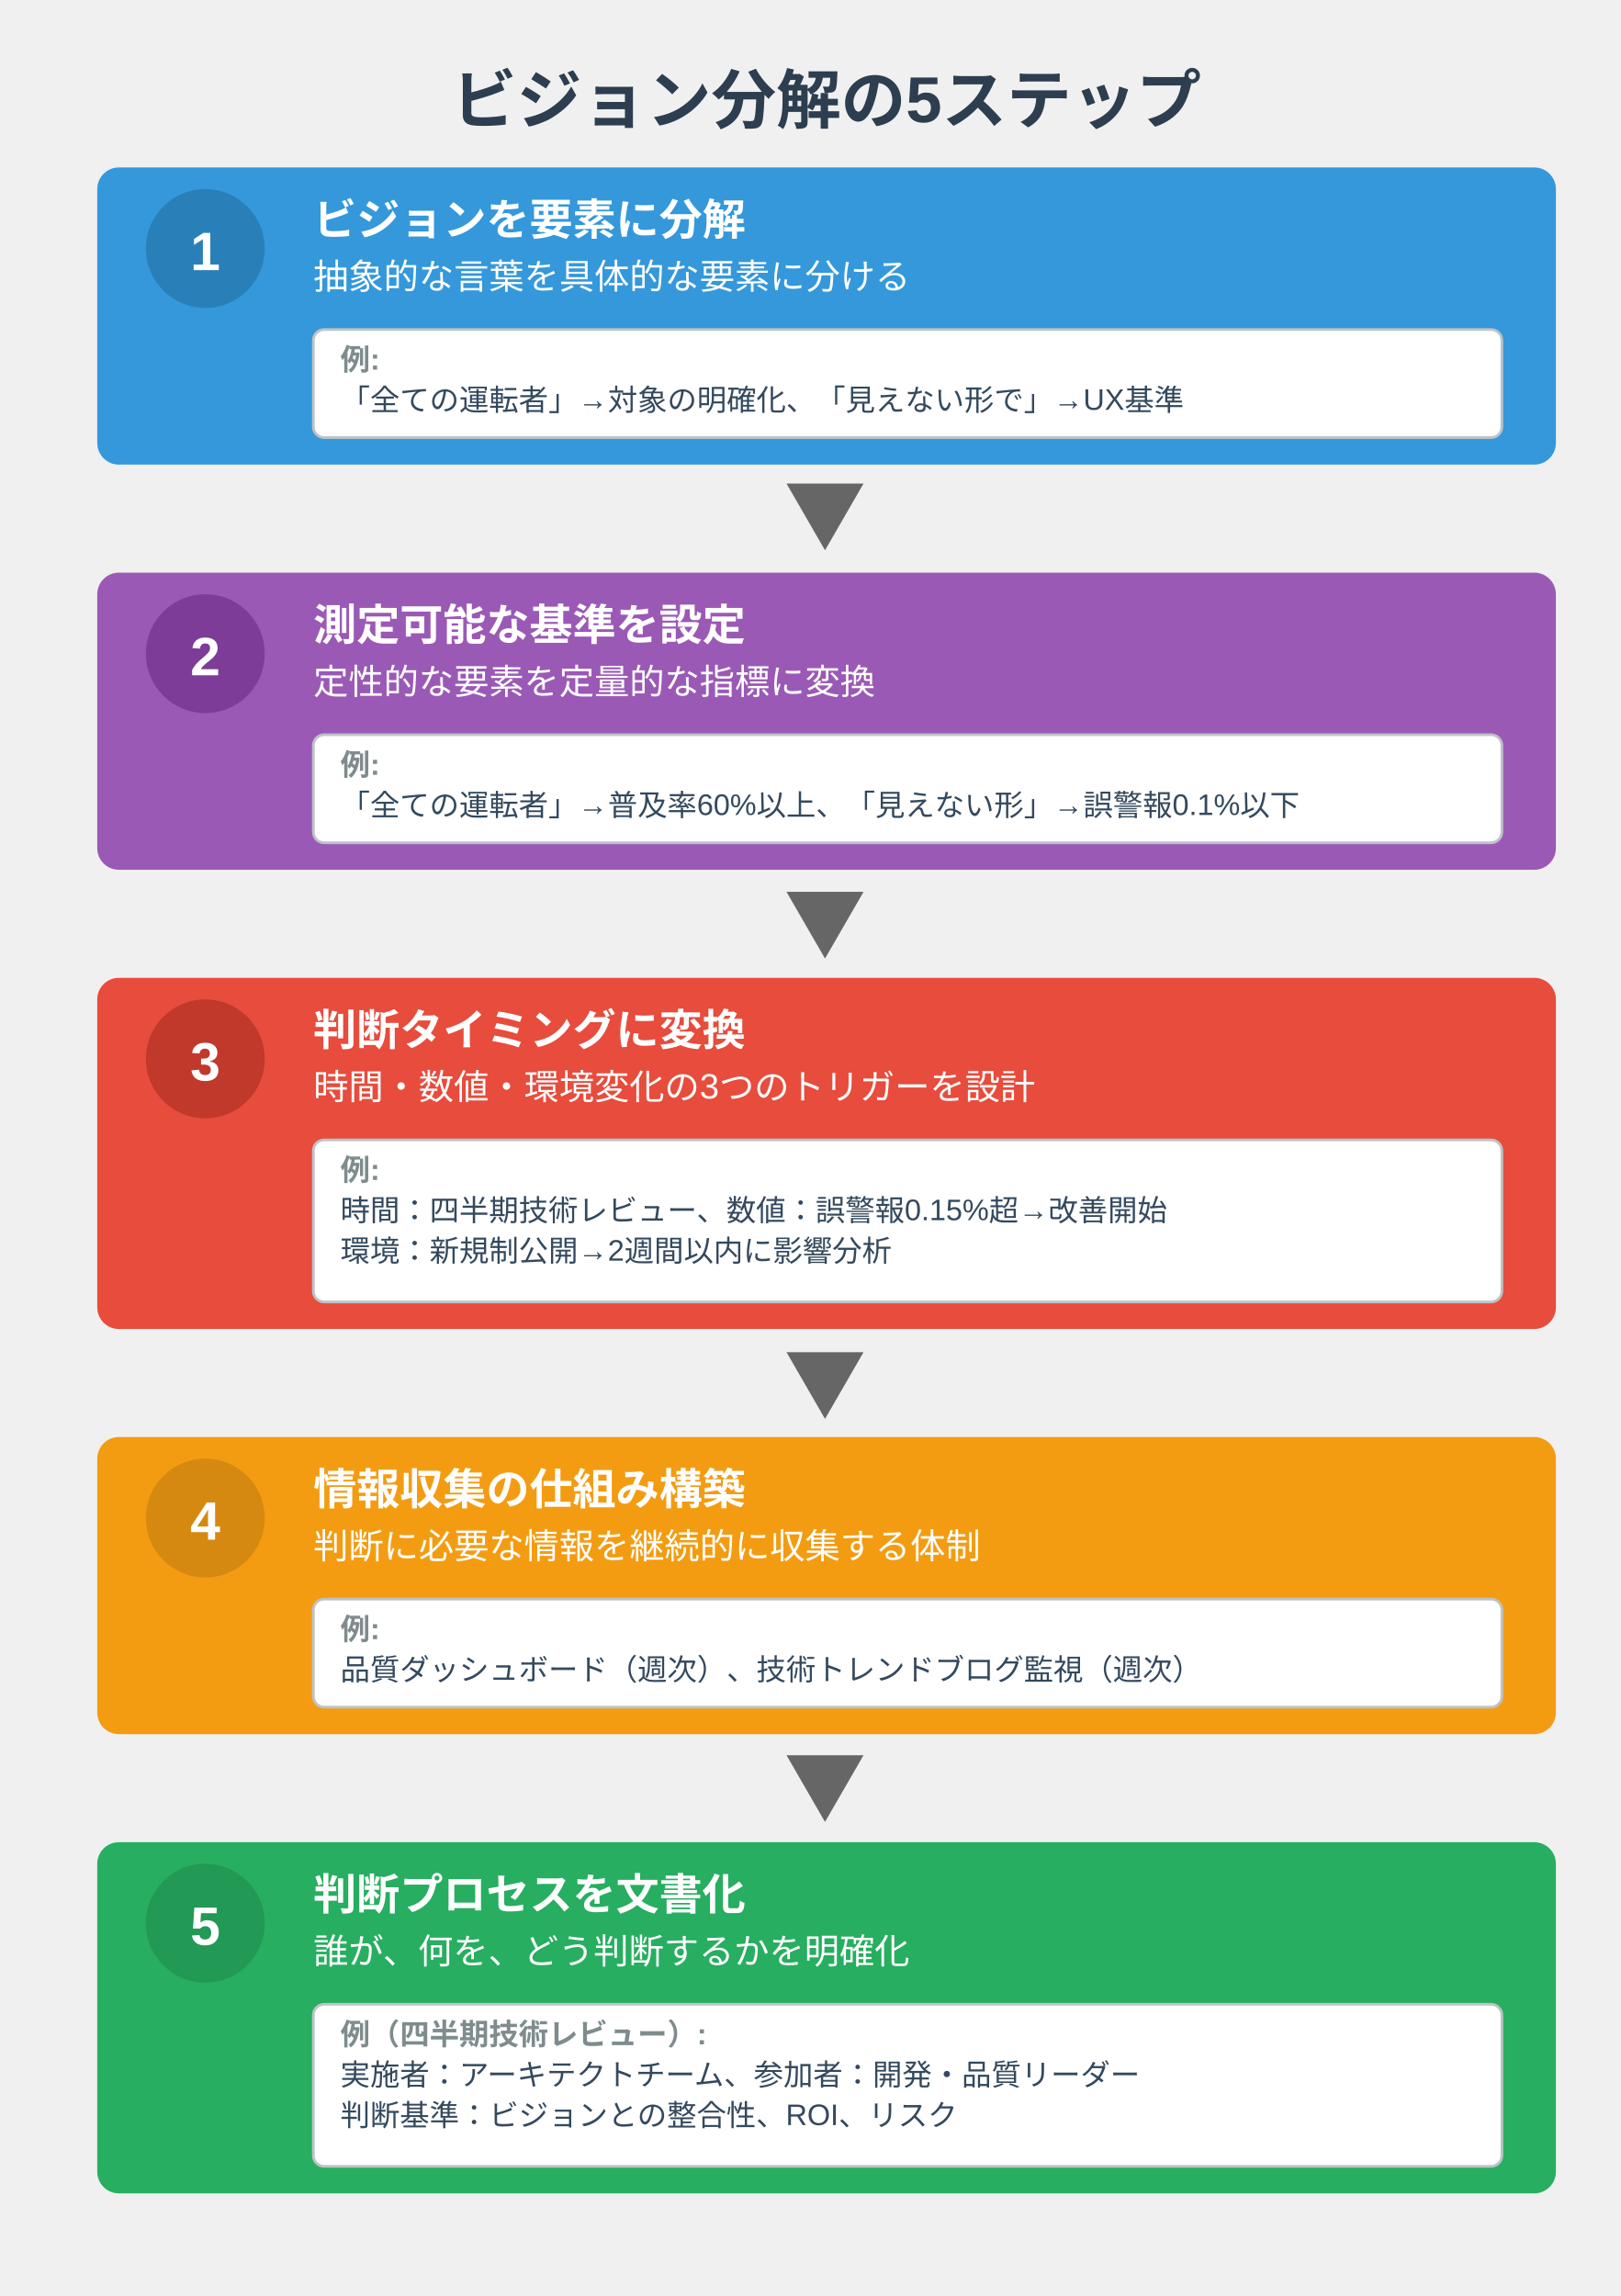
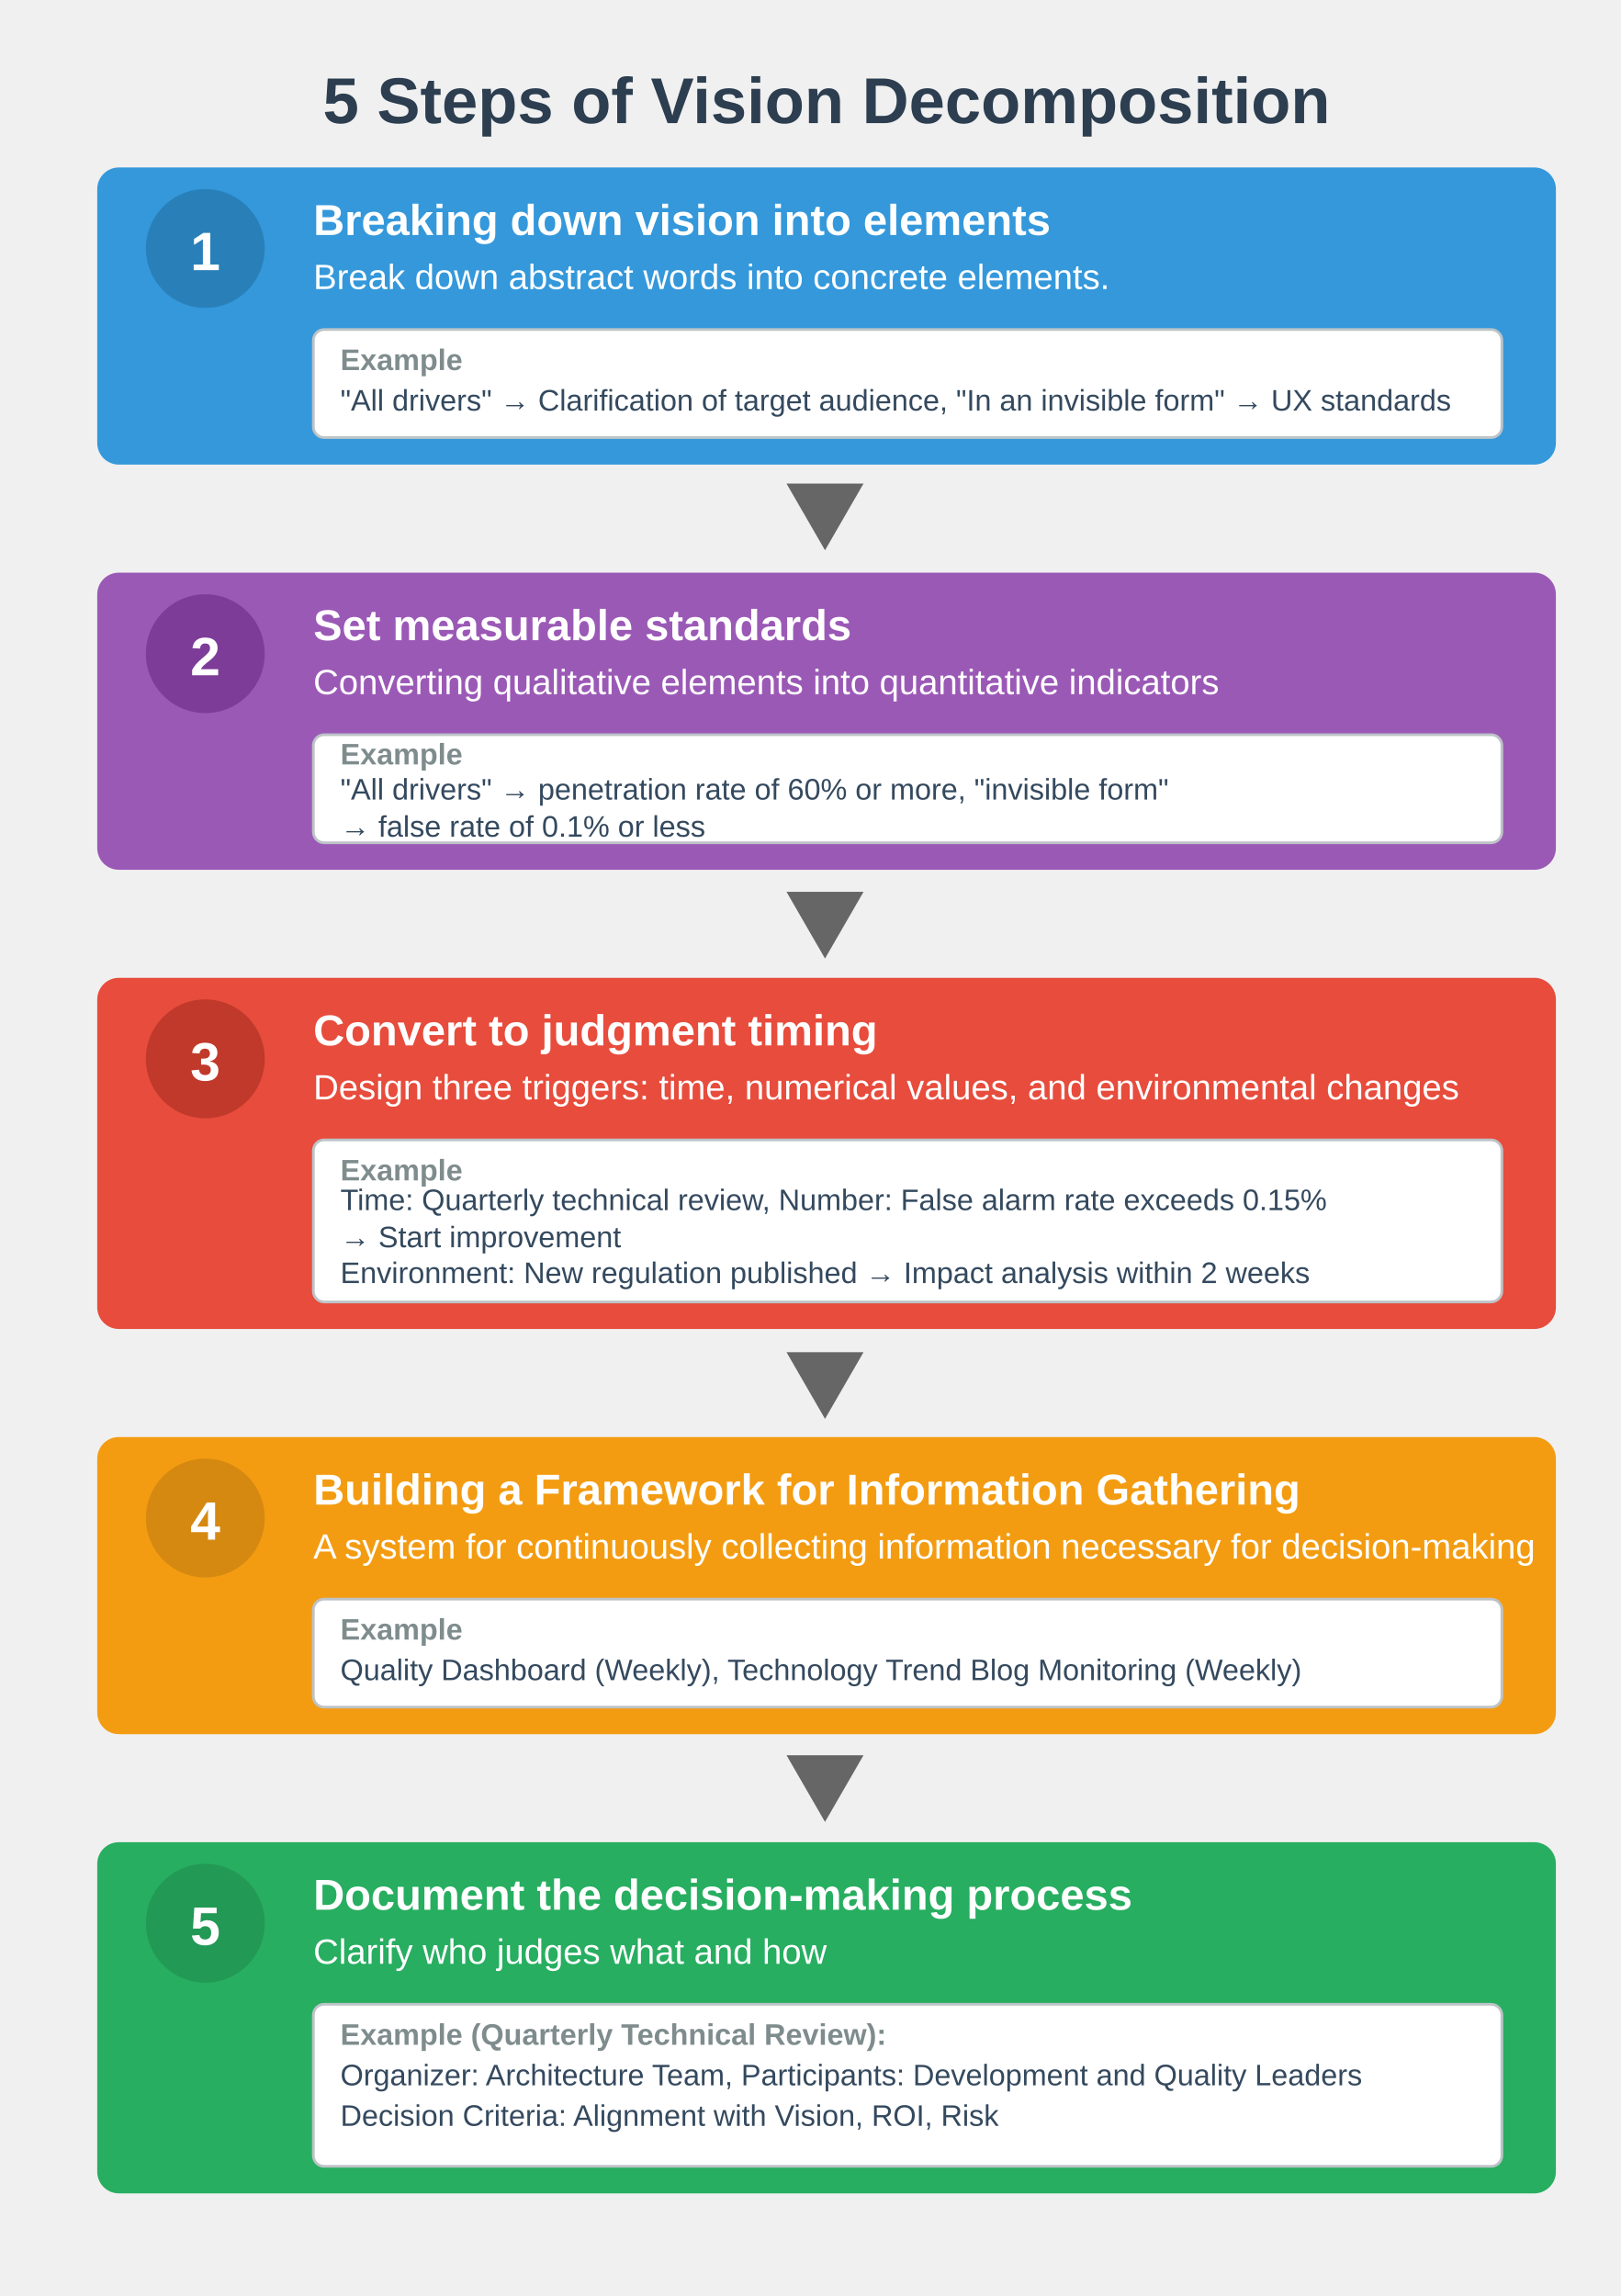
<svg xmlns="http://www.w3.org/2000/svg" viewBox="0 0 600 850" version="1.1" id="svg31" width="600" height="850">
  <defs id="defs1">
    <style id="style1">
      .title { font-family: Arial, sans-serif, sans-serif; font-size: 24px; font-weight: bold; fill: #2c3e50; }
      .step-number { font-family: Arial, sans-serif, sans-serif; font-size: 20px; font-weight: bold; fill: #ffffff; }
      .step-title { font-family: Arial, sans-serif, sans-serif; font-size: 16px; font-weight: bold; fill: #ffffff; }
      .step-desc { font-family: Arial, sans-serif, sans-serif; font-size: 13px; fill: #ffffff; }
      .example-label { font-family: Arial, sans-serif, sans-serif; font-size: 11px; fill: #7f8c8d; font-weight: bold; }
      .example-text { font-family: Arial, sans-serif, sans-serif; font-size: 11px; fill: #34495e; }
      .step-box-1 { fill: #3498db; }
      .step-box-2 { fill: #9b59b6; }
      .step-box-3 { fill: #e74c3c; }
      .step-box-4 { fill: #f39c12; }
      .step-box-5 { fill: #27ae60; }
      .example-bg { fill: #ffffff; stroke: #bdc3c7; stroke-width: 1; }
      .arrow { fill: none; stroke: #7f8c8d; stroke-width: 4; }
      .arrow-head { fill: #7f8c8d; }
    </style>
    <marker id="arrowhead" markerWidth="10" markerHeight="10" refX="9" refY="3" orient="auto">
      <polygon points="10,3 0,6 0,0 " class="arrow-head" id="polygon1" />
    </marker>
  </defs>
-   <text x="306" y="45.587" class="title" text-anchor="middle" id="text1">ビジョン分解の5ステップ</text>
+   <text x="306" y="45.587" class="title" text-anchor="middle" id="text1">5 Steps of Vision Decomposition</text>
  <g id="step1" transform="translate(-44,-8)">
    <rect x="80" y="70" width="540" height="110" class="step-box-1" rx="8" id="rect1" />
    <circle cx="120" cy="100" r="22" fill="#2980b9" id="circle1" />
    <text x="120" y="108" class="step-number" text-anchor="middle" id="text2">1</text>
-     <text x="160" y="95" class="step-title" id="text3">ビジョンを要素に分解</text>
-     <text x="160" y="115" class="step-desc" id="text4">抽象的な言葉を具体的な要素に分ける</text>
+     <text x="160" y="95" class="step-title" id="text3">Breaking down vision into elements</text>
+     <text x="160" y="115" class="step-desc" id="text4">Break down abstract words into concrete elements.</text>
    <rect x="160" y="130" width="440" height="40" class="example-bg" rx="4" id="rect4" />
-     <text x="170" y="145" class="example-label" id="text5">例:</text>
-     <text x="170" y="160" class="example-text" id="text6">「全ての運転者」→対象の明確化、「見えない形で」→UX基準</text>
+     <text x="170" y="145" class="example-label" id="text5">Example</text>
+     <text x="170" y="160" class="example-text" id="text6">"All drivers" → Clarification of target audience, "In an invisible form" → UX standards</text>
  </g>
  <g id="step2" transform="translate(-44,-8)">
    <rect x="80" y="220" width="540" height="110" class="step-box-2" rx="8" id="rect6" />
    <circle cx="120" cy="250" r="22" fill="#7d3c98" id="circle6" />
    <text x="120" y="258" class="step-number" text-anchor="middle" id="text7">2</text>
-     <text x="160" y="245" class="step-title" id="text8">測定可能な基準を設定</text>
-     <text x="160" y="265" class="step-desc" id="text9">定性的な要素を定量的な指標に変換</text>
+     <text x="160" y="245" class="step-title" id="text8">Set measurable standards</text>
+     <text x="160" y="265" class="step-desc" id="text9">Converting qualitative elements into quantitative indicators</text>
    <rect x="160" y="280" width="440" height="40" class="example-bg" rx="4" id="rect9" />
-     <text x="170" y="295" class="example-label" id="text10">例:</text>
-     <text x="170" y="310" class="example-text" id="text11">「全ての運転者」→普及率60%以上、「見えない形」→誤警報0.1%以下</text>
+     <text x="170" y="291" class="example-label" id="text10">Example</text>
+     <text x="170" y="304" class="example-text" id="text11">
+       <tspan id="tspan4" x="170" y="304">"All drivers" → penetration rate of 60% or more, "invisible form"</tspan>
+       <tspan x="170" y="317.75" id="tspan5">→ false rate of 0.1% or less</tspan>
+     </text>
  </g>
  <g id="step3" transform="translate(-44,-8)">
    <rect x="80" y="370" width="540" height="130" class="step-box-3" rx="8" id="rect11" />
    <circle cx="120" cy="400" r="22" fill="#c0392b" id="circle11" />
    <text x="120" y="408" class="step-number" text-anchor="middle" id="text12">3</text>
-     <text x="160" y="395" class="step-title" id="text13">判断タイミングに変換</text>
-     <text x="160" y="415" class="step-desc" id="text14">時間・数値・環境変化の3つのトリガーを設計</text>
+     <text x="160" y="395" class="step-title" id="text13">Convert to judgment timing</text>
+     <text x="160" y="415" class="step-desc" id="text14">Design three triggers: time, numerical values, and environmental changes</text>
    <rect x="160" y="430" width="440" height="60" class="example-bg" rx="4" id="rect14" />
-     <text x="170" y="445" class="example-label" id="text15">例:</text>
-     <text x="170" y="460" class="example-text" id="text16">時間：四半期技術レビュー、数値：誤警報0.15%超→改善開始</text>
-     <text x="170" y="475" class="example-text" id="text17">環境：新規制公開→2週間以内に影響分析</text>
+     <text x="170" y="445" class="example-label" id="text15">Example</text>
+     <text x="170" y="456" class="example-text" id="text16">
+       <tspan id="tspan1" x="170" y="456">Time: Quarterly technical review, Number: False alarm rate exceeds 0.15%</tspan>
+       <tspan id="tspan2" x="170" y="469.75">→ Start improvement</tspan>
+     </text>
+     <text x="170" y="483" class="example-text" id="text17">Environment: New regulation published → Impact analysis within 2 weeks</text>
  </g>
  <g id="step4" transform="translate(-44,-8)">
    <rect x="80" y="540" width="540" height="110" class="step-box-4" rx="8" id="rect17" />
    <circle cx="120" cy="570" r="22" fill="#d68910" id="circle17" />
    <text x="120" y="578" class="step-number" text-anchor="middle" id="text18">4</text>
-     <text x="160" y="565" class="step-title" id="text19">情報収集の仕組み構築</text>
-     <text x="160" y="585" class="step-desc" id="text20">判断に必要な情報を継続的に収集する体制</text>
+     <text x="160" y="565" class="step-title" id="text19">Building a Framework for Information Gathering</text>
+     <text x="160" y="585" class="step-desc" id="text20">A system for continuously collecting information necessary for decision-making</text>
    <rect x="160" y="600" width="440" height="40" class="example-bg" rx="4" id="rect20" />
-     <text x="170" y="615" class="example-label" id="text21">例:</text>
-     <text x="170" y="630" class="example-text" id="text22">品質ダッシュボード（週次）、技術トレンドブログ監視（週次）</text>
+     <text x="170" y="615" class="example-label" id="text21">Example</text>
+     <text x="170" y="630" class="example-text" id="text22">Quality Dashboard (Weekly), Technology Trend Blog Monitoring (Weekly)</text>
  </g>
  <g id="step5" transform="translate(-44,-8)">
    <rect x="80" y="690" width="540" height="130" class="step-box-5" rx="8" id="rect22" />
    <circle cx="120" cy="720" r="22" fill="#229954" id="circle22" />
    <text x="120" y="728" class="step-number" text-anchor="middle" id="text23">5</text>
-     <text x="160" y="715" class="step-title" id="text24">判断プロセスを文書化</text>
-     <text x="160" y="735" class="step-desc" id="text25">誰が、何を、どう判断するかを明確化</text>
+     <text x="160" y="715" class="step-title" id="text24">Document the decision-making process</text>
+     <text x="160" y="735" class="step-desc" id="text25">Clarify who judges what and how</text>
    <rect x="160" y="750" width="440" height="60" class="example-bg" rx="4" id="rect25" />
-     <text x="170" y="765" class="example-label" id="text26">例（四半期技術レビュー）:</text>
-     <text x="170" y="780" class="example-text" id="text27">実施者：アーキテクトチーム、参加者：開発・品質リーダー</text>
-     <text x="170" y="795" class="example-text" id="text28">判断基準：ビジョンとの整合性、ROI、リスク</text>
+     <text x="170" y="765" class="example-label" id="text26">Example (Quarterly Technical Review):</text>
+     <text x="170" y="780" class="example-text" id="text27">Organizer: Architecture Team, Participants: Development and Quality Leaders</text>
+     <text x="170" y="795" class="example-text" id="text28">Decision Criteria: Alignment with Vision, ROI, Risk</text>
  </g>
  <path style="fill:#666666" id="path31" d="m 382.268,195.742 -28.514,0 14.257,-24.694 z" transform="rotate(180,336.7173,187.3827)" />
  <path style="fill:#666666" id="path32" d="m 382.268,195.742 -28.514,0 14.257,-24.694 z" transform="rotate(180,336.7173,262.9564)" />
  <path style="fill:#666666" id="path33" d="m 382.268,195.742 -28.514,0 14.257,-24.694 z" transform="rotate(180,336.7173,348.1685)" />
  <path style="fill:#666666" id="path34" d="m 382.268,195.742 -28.514,0 14.257,-24.694 z" transform="rotate(180,336.7173,422.7706)" />
</svg>
